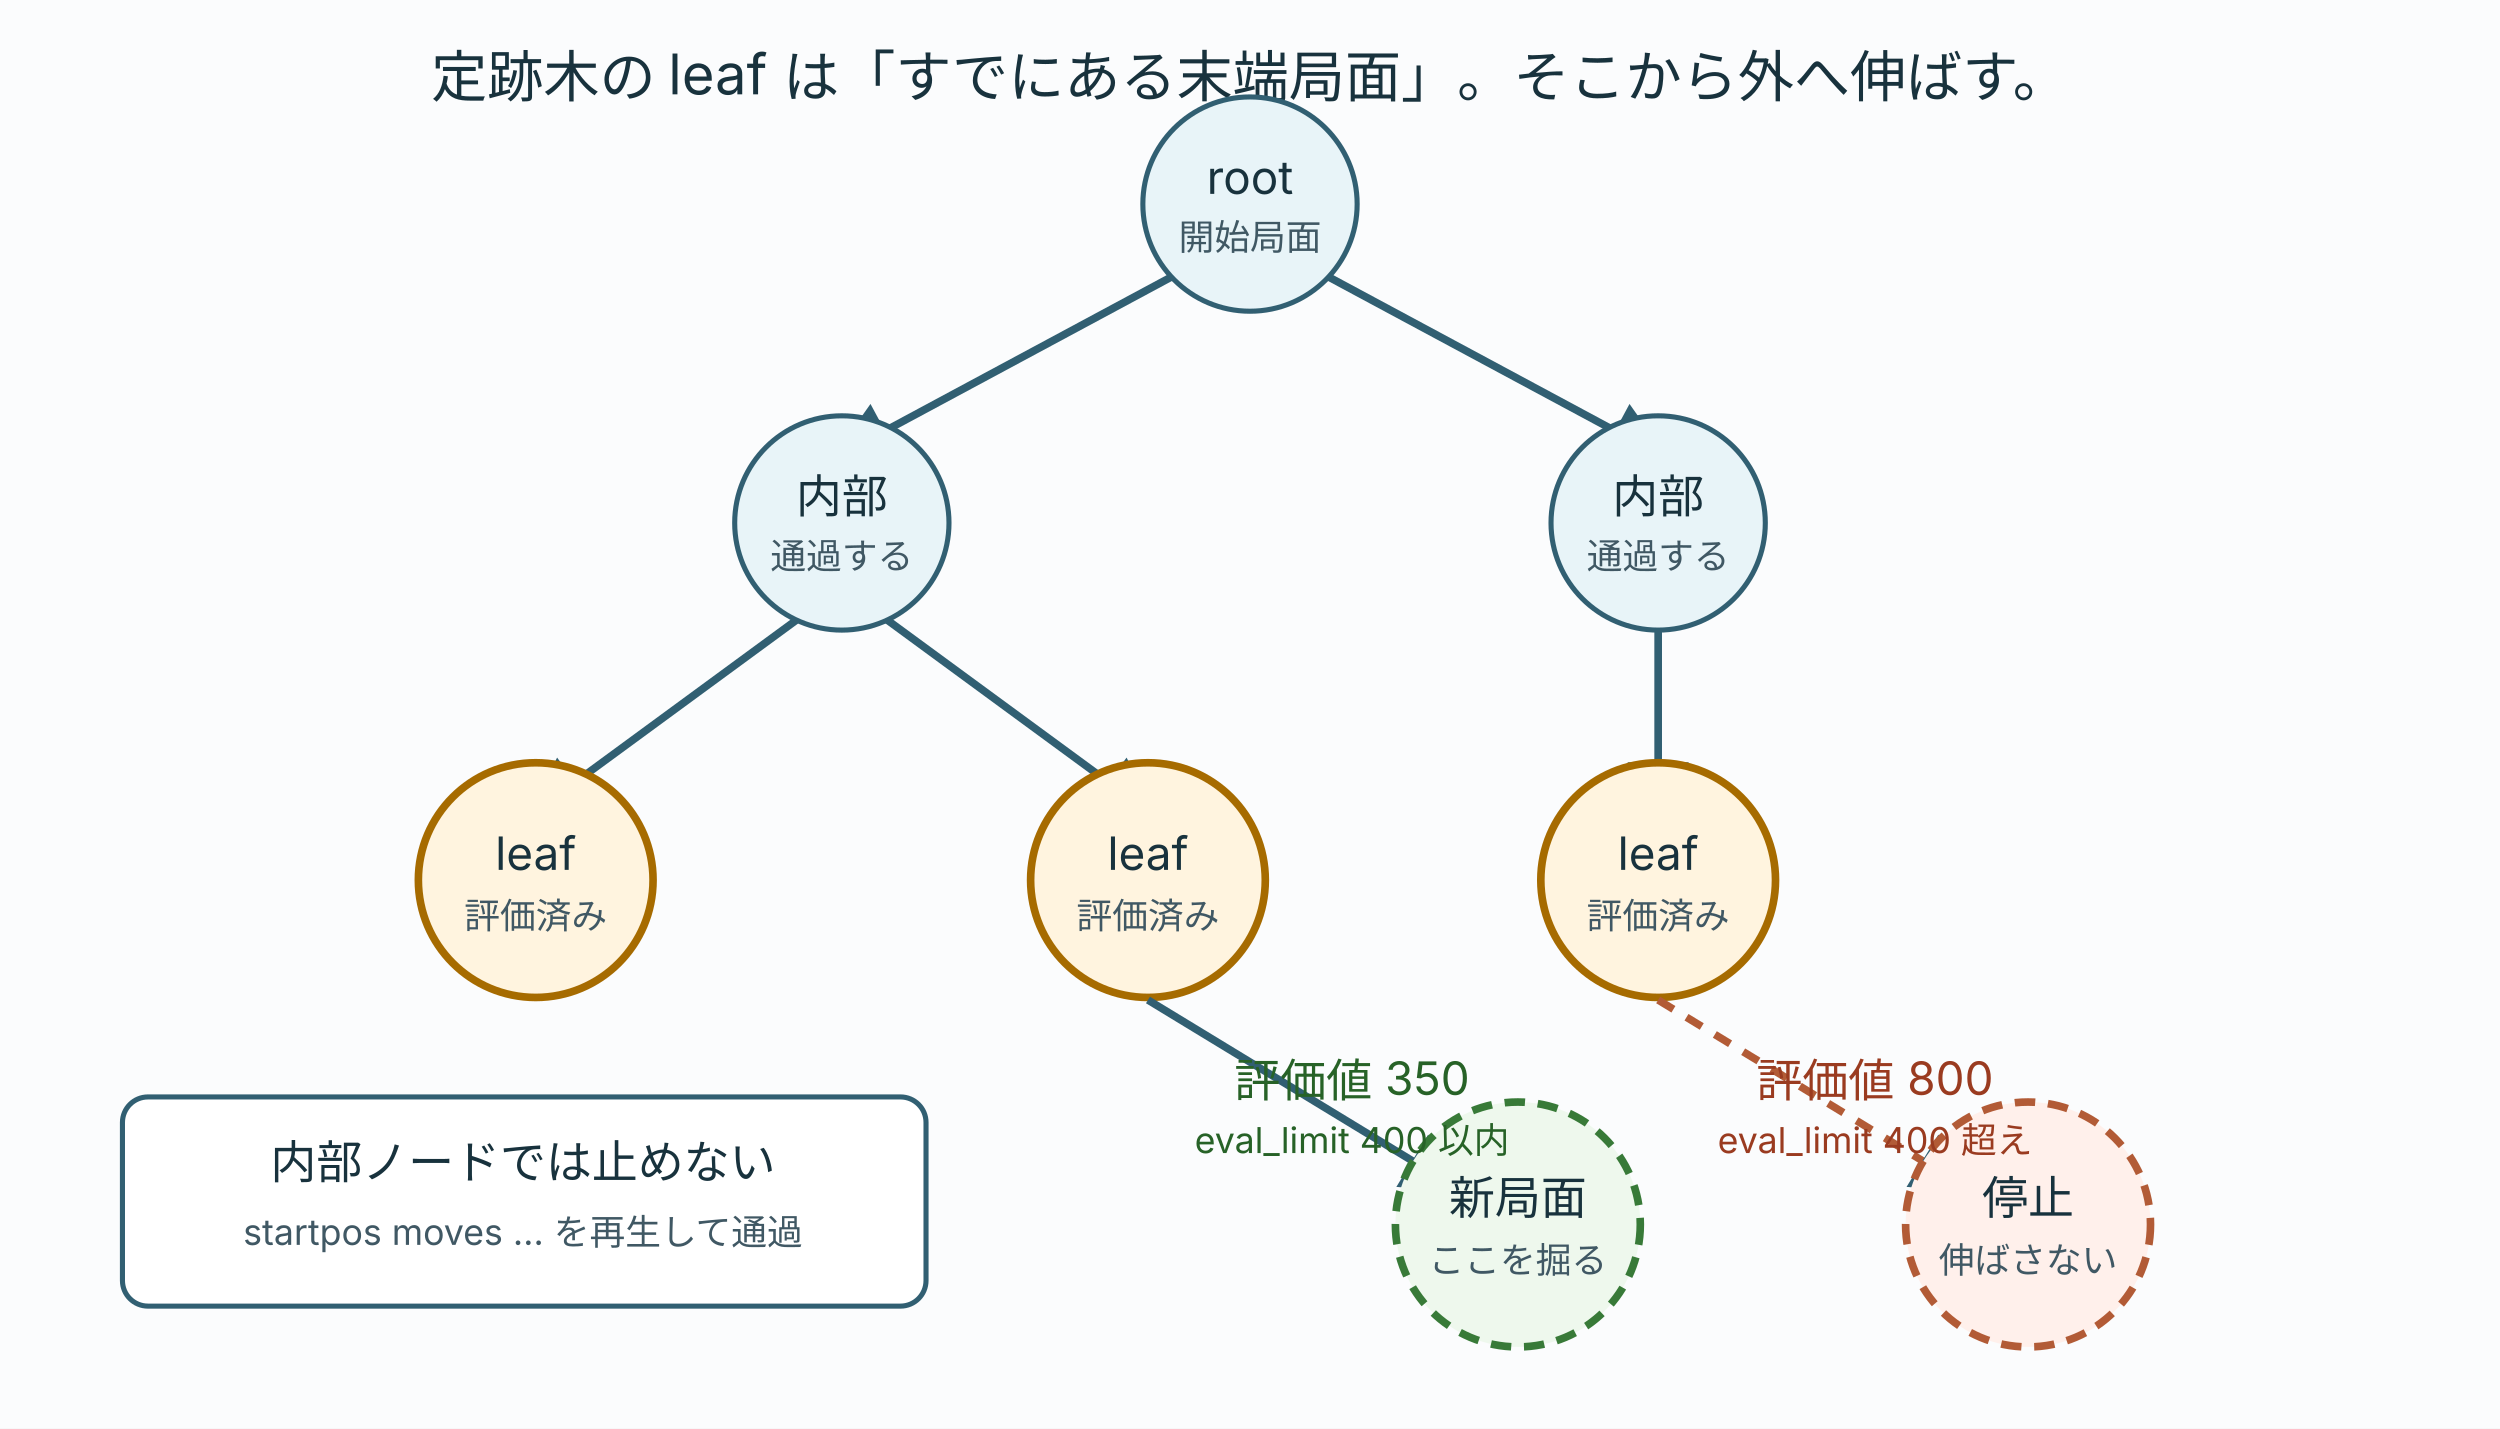
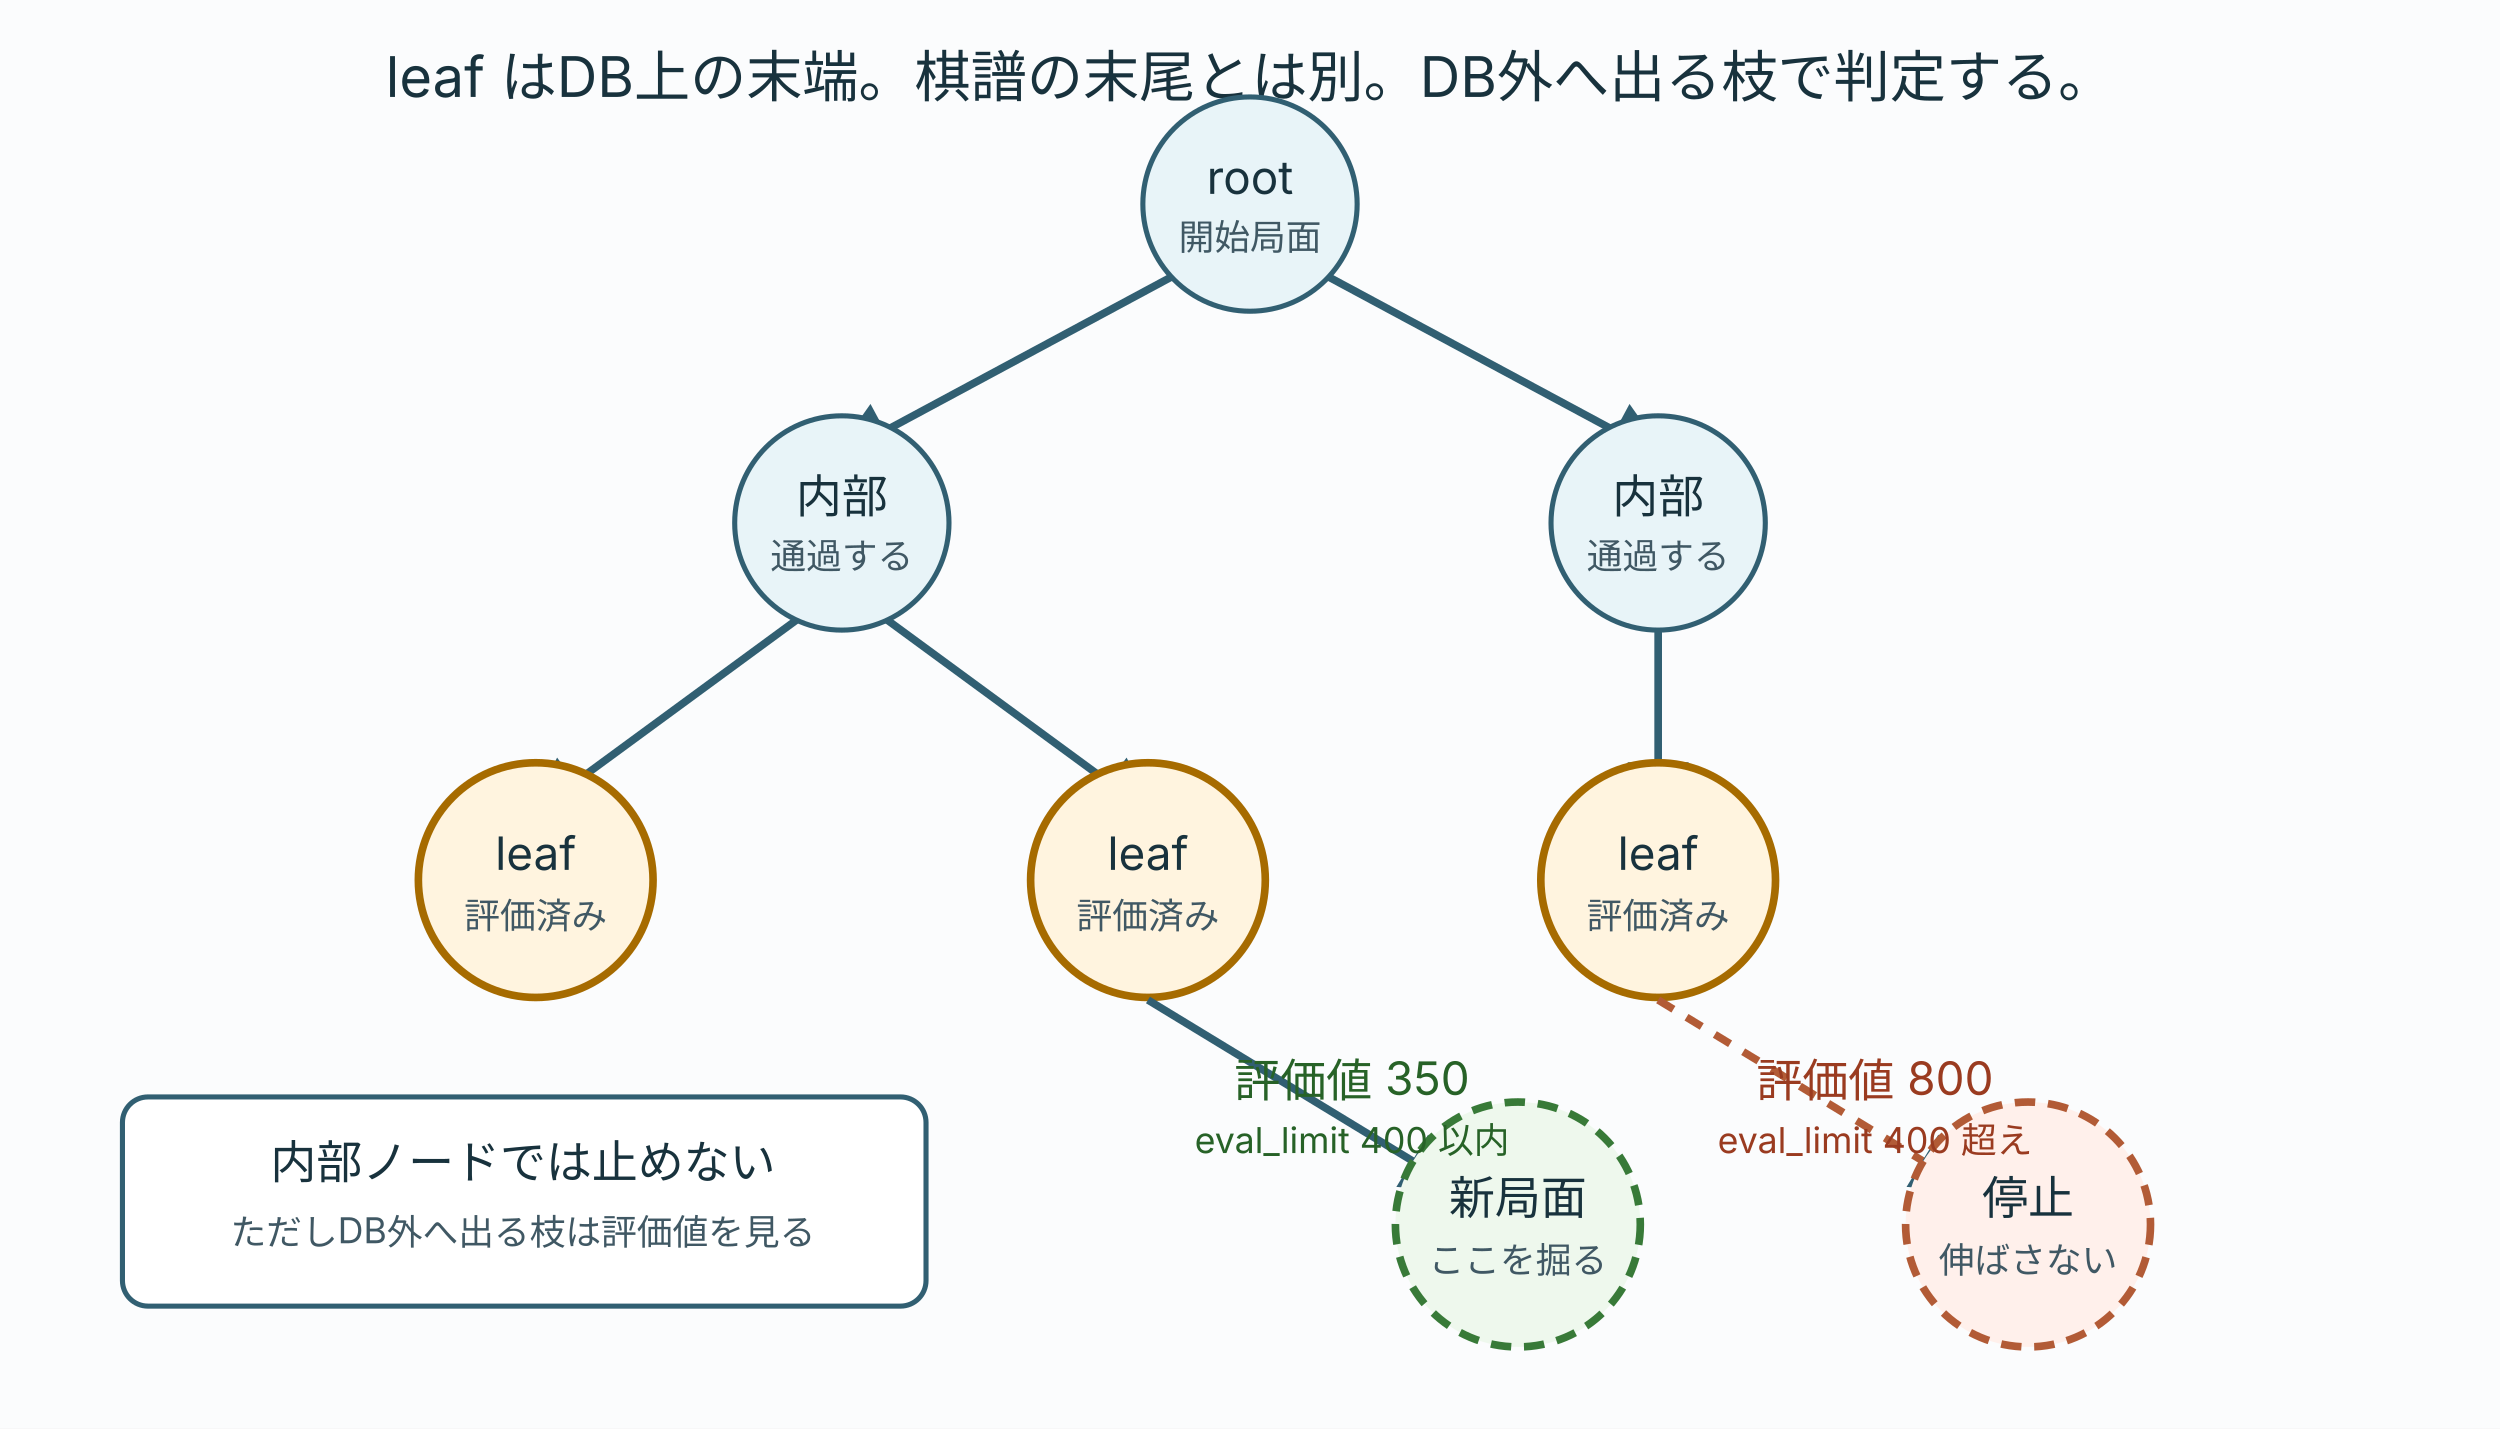
<svg xmlns="http://www.w3.org/2000/svg" width="980" height="560" viewBox="0 0 980 560" role="img" aria-labelledby="title desc">
  <defs>
    <marker id="arrow" viewBox="0 0 10 10" refX="8" refY="5" markerWidth="8" markerHeight="8" orient="auto-start-reverse">
      <path d="M 0 0 L 10 5 L 0 10 z" fill="#315f72" />
    </marker>
    <style>
      .bg { fill: #fbfcfd; }
      .edge { stroke: #315f72; stroke-width: 3; fill: none; marker-end: url(#arrow); }
      .edgeStop { stroke: #b25b36; stroke-width: 3; fill: none; stroke-dasharray: 7 6; marker-end: url(#arrow); }
      .node { fill: #ffffff; stroke: #315f72; stroke-width: 2; }
      .internal { fill: #e8f4f8; }
      .leaf { fill: #fff4df; stroke: #a66b00; stroke-width: 3; }
      .new { fill: #eef8ed; stroke: #387a38; stroke-width: 3; stroke-dasharray: 8 5; }
      .stop { fill: #fff0eb; stroke: #b25b36; stroke-width: 3; stroke-dasharray: 8 5; }
      .label { font-family: -apple-system, BlinkMacSystemFont, "Segoe UI", sans-serif; fill: #18323d; font-size: 18px; text-anchor: middle; }
      .small { font-size: 14px; fill: #405864; }
      .note { font-size: 16px; fill: #5b4a24; }
      .ok { fill: #276227; }
      .ng { fill: #9a3b20; }
    </style>
  </defs>
  <rect class="bg" x="0" y="0" width="980" height="560" />
-   <text class="label" x="490" y="38" style="font-size:22px">定跡木の leaf は「すでにある末端局面」。そこから外へ伸ばす。</text>
+   <text class="label" x="490" y="38" style="font-size:22px">leaf はDB上の末端。棋譜の末尾とは別。DB外へ出る枝で判定する。</text>
  <path class="edge" d="M 490 92 L 330 178" />
  <path class="edge" d="M 490 92 L 650 178" />
  <path class="edge" d="M 330 230 L 210 318" />
  <path class="edge" d="M 330 230 L 450 318" />
  <path class="edge" d="M 650 230 L 650 318" />
  <circle class="node internal" cx="490" cy="80" r="42" />
  <text class="label" x="490" y="76">root</text>
  <text class="label small" x="490" y="98">開始局面</text>
  <circle class="node internal" cx="330" cy="205" r="42" />
  <text class="label" x="330" y="201">内部</text>
  <text class="label small" x="330" y="223">通過する</text>
  <circle class="node internal" cx="650" cy="205" r="42" />
  <text class="label" x="650" y="201">内部</text>
  <text class="label small" x="650" y="223">通過する</text>
  <circle class="node leaf" cx="210" cy="345" r="46" />
  <text class="label" x="210" y="341">leaf</text>
  <text class="label small" x="210" y="364">評価済み</text>
  <circle class="node leaf" cx="450" cy="345" r="46" />
  <text class="label" x="450" y="341">leaf</text>
  <text class="label small" x="450" y="364">評価済み</text>
  <circle class="node leaf" cx="650" cy="345" r="46" />
  <text class="label" x="650" y="341">leaf</text>
  <text class="label small" x="650" y="364">評価済み</text>
  <path class="edge" d="M 450 392 L 570 465" />
  <path class="edgeStop" d="M 650 392 L 770 465" />
  <circle class="node new" cx="595" cy="480" r="48" />
  <text class="label" x="595" y="476">新局面</text>
  <text class="label small" x="595" y="499">ここを掘る</text>
  <circle class="node stop" cx="795" cy="480" r="48" />
  <text class="label" x="795" y="476">停止</text>
  <text class="label small" x="795" y="499">伸ばさない</text>
  <text class="label ok" x="530" y="430">評価値 350</text>
  <text class="label small ok" x="530" y="452">eval_limit 400 以内</text>
  <text class="label ng" x="735" y="430">評価値 800</text>
  <text class="label small ng" x="735" y="452">eval_limit 400 超え</text>
  <rect x="48" y="430" width="315" height="82" rx="10" fill="#ffffff" stroke="#315f72" stroke-width="2" />
  <text class="label" x="205" y="462">内部ノードでは止めない</text>
-   <text class="label small" x="205" y="488">startpos moves ... を再生して通過</text>
+   <text class="label small" x="205" y="488">ただしDB外へ出る枝は評価値を見る</text>
</svg>
